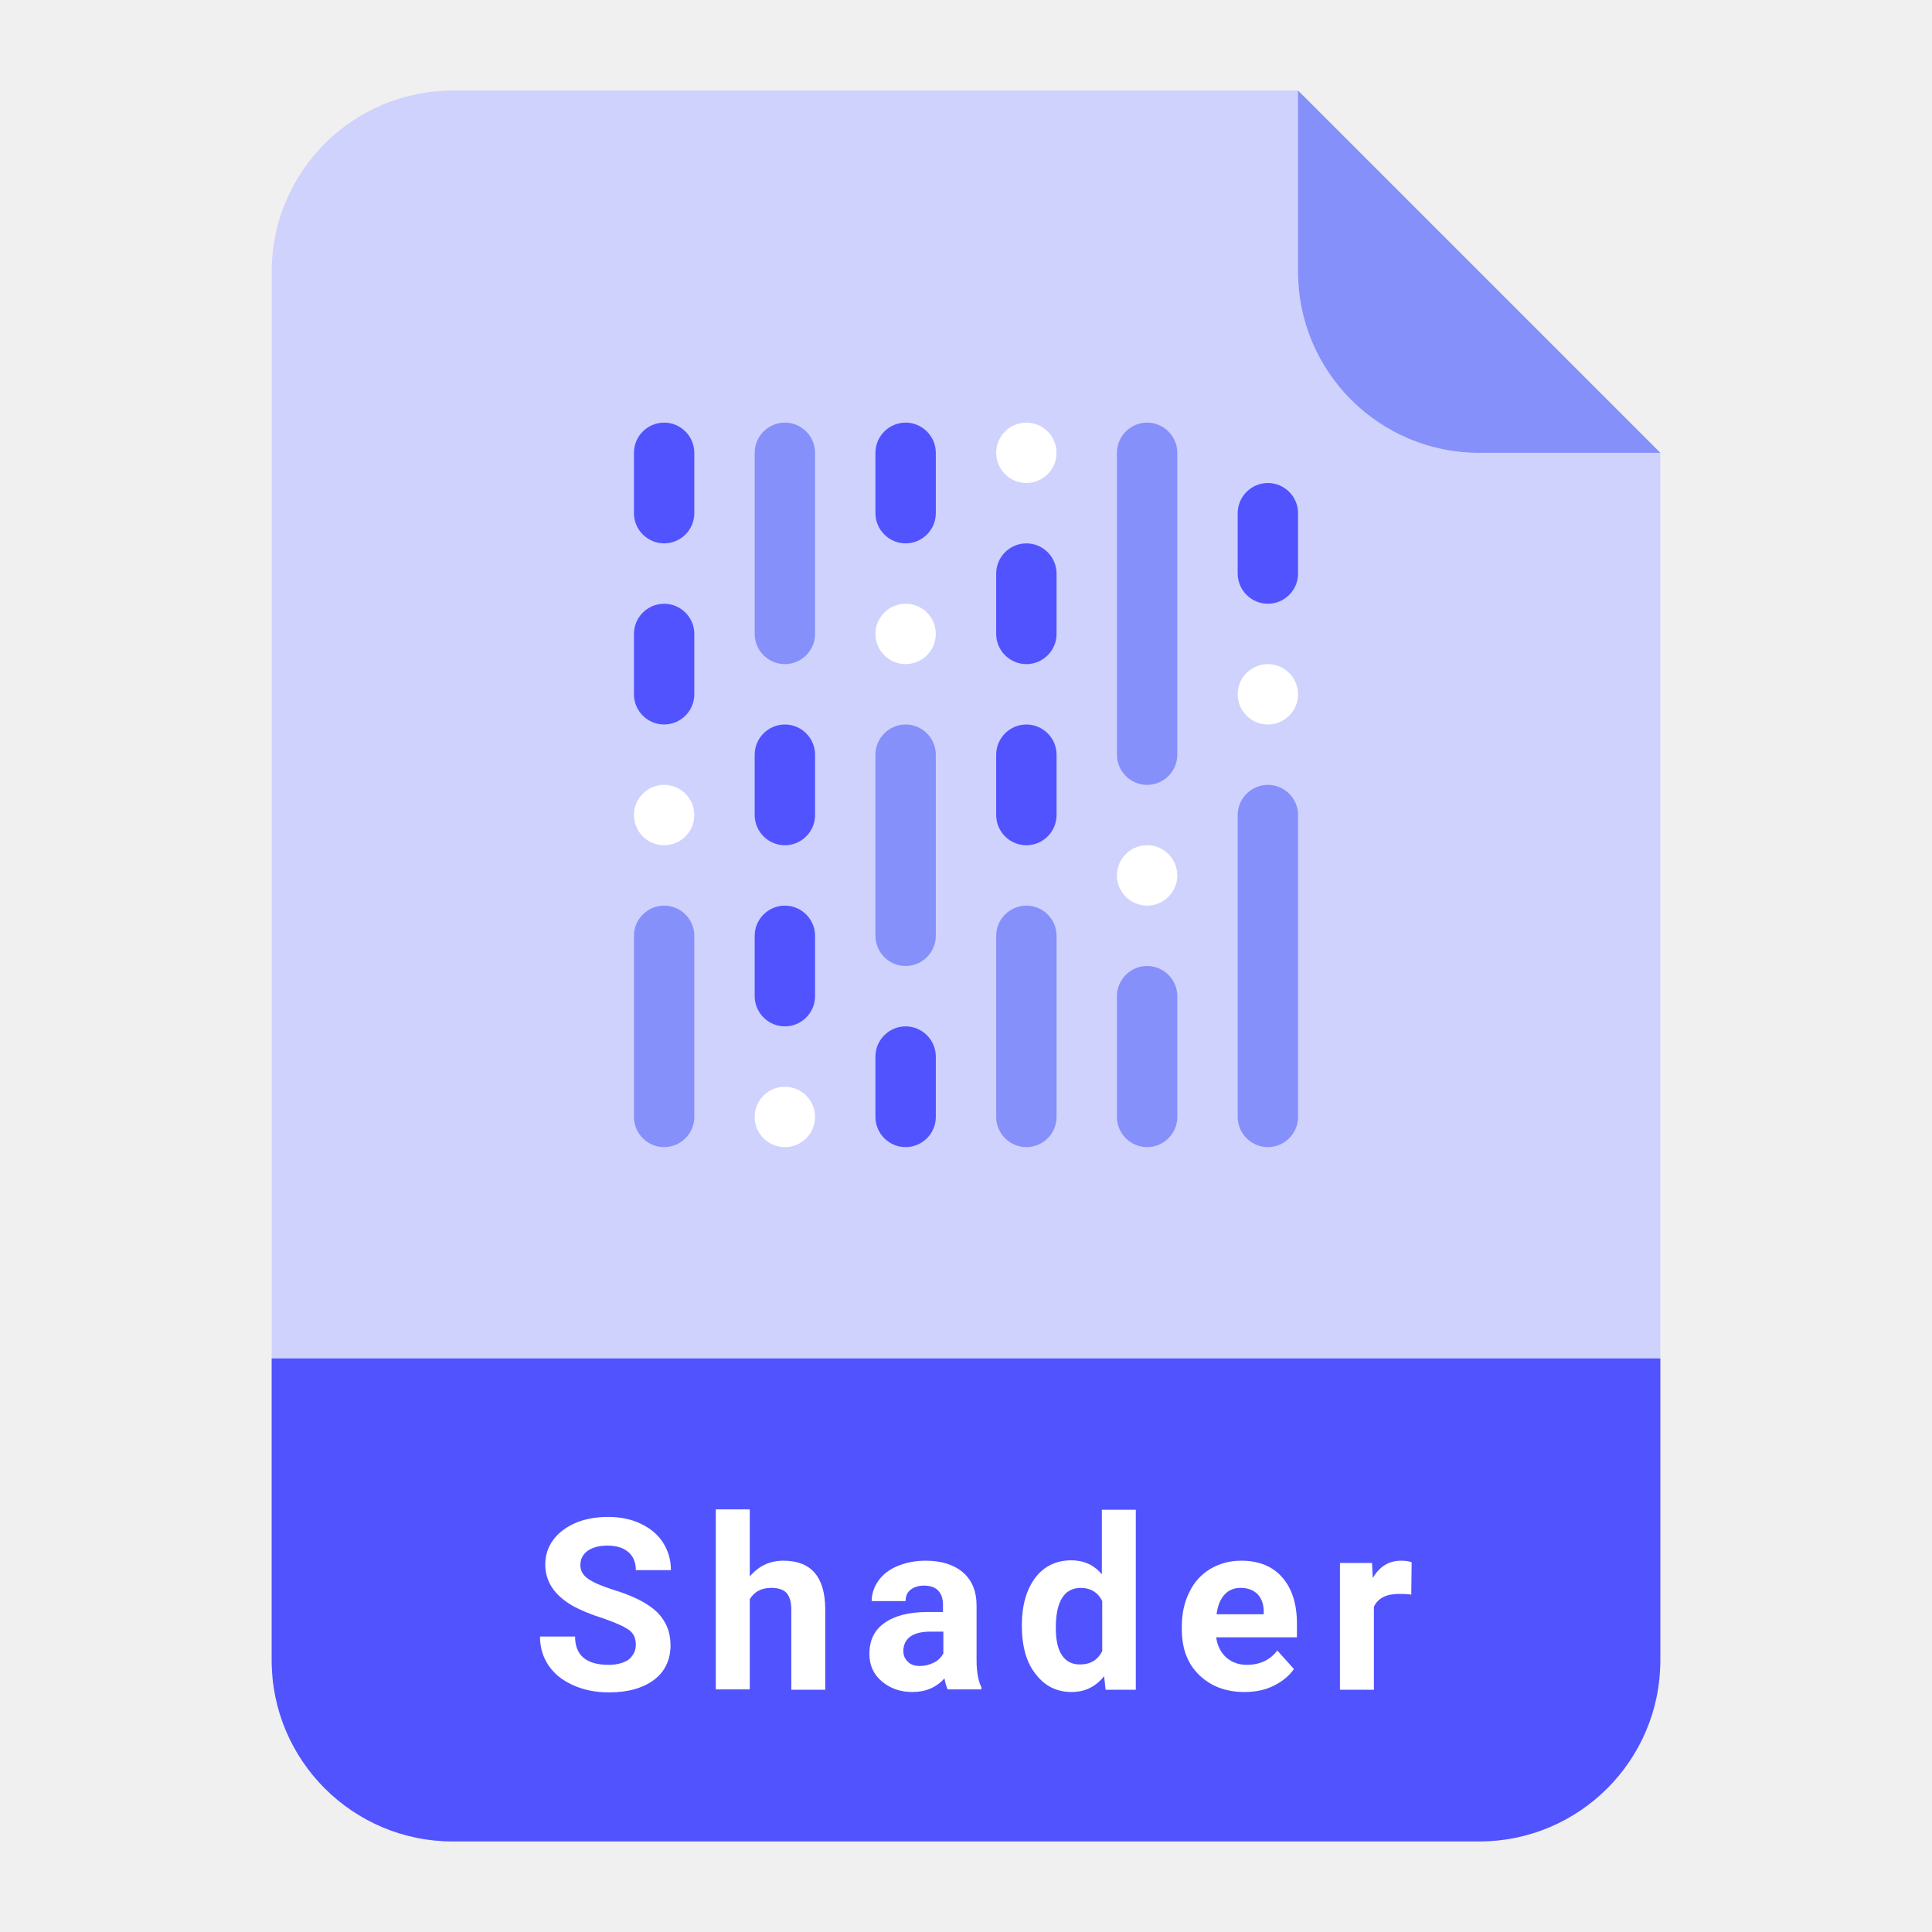
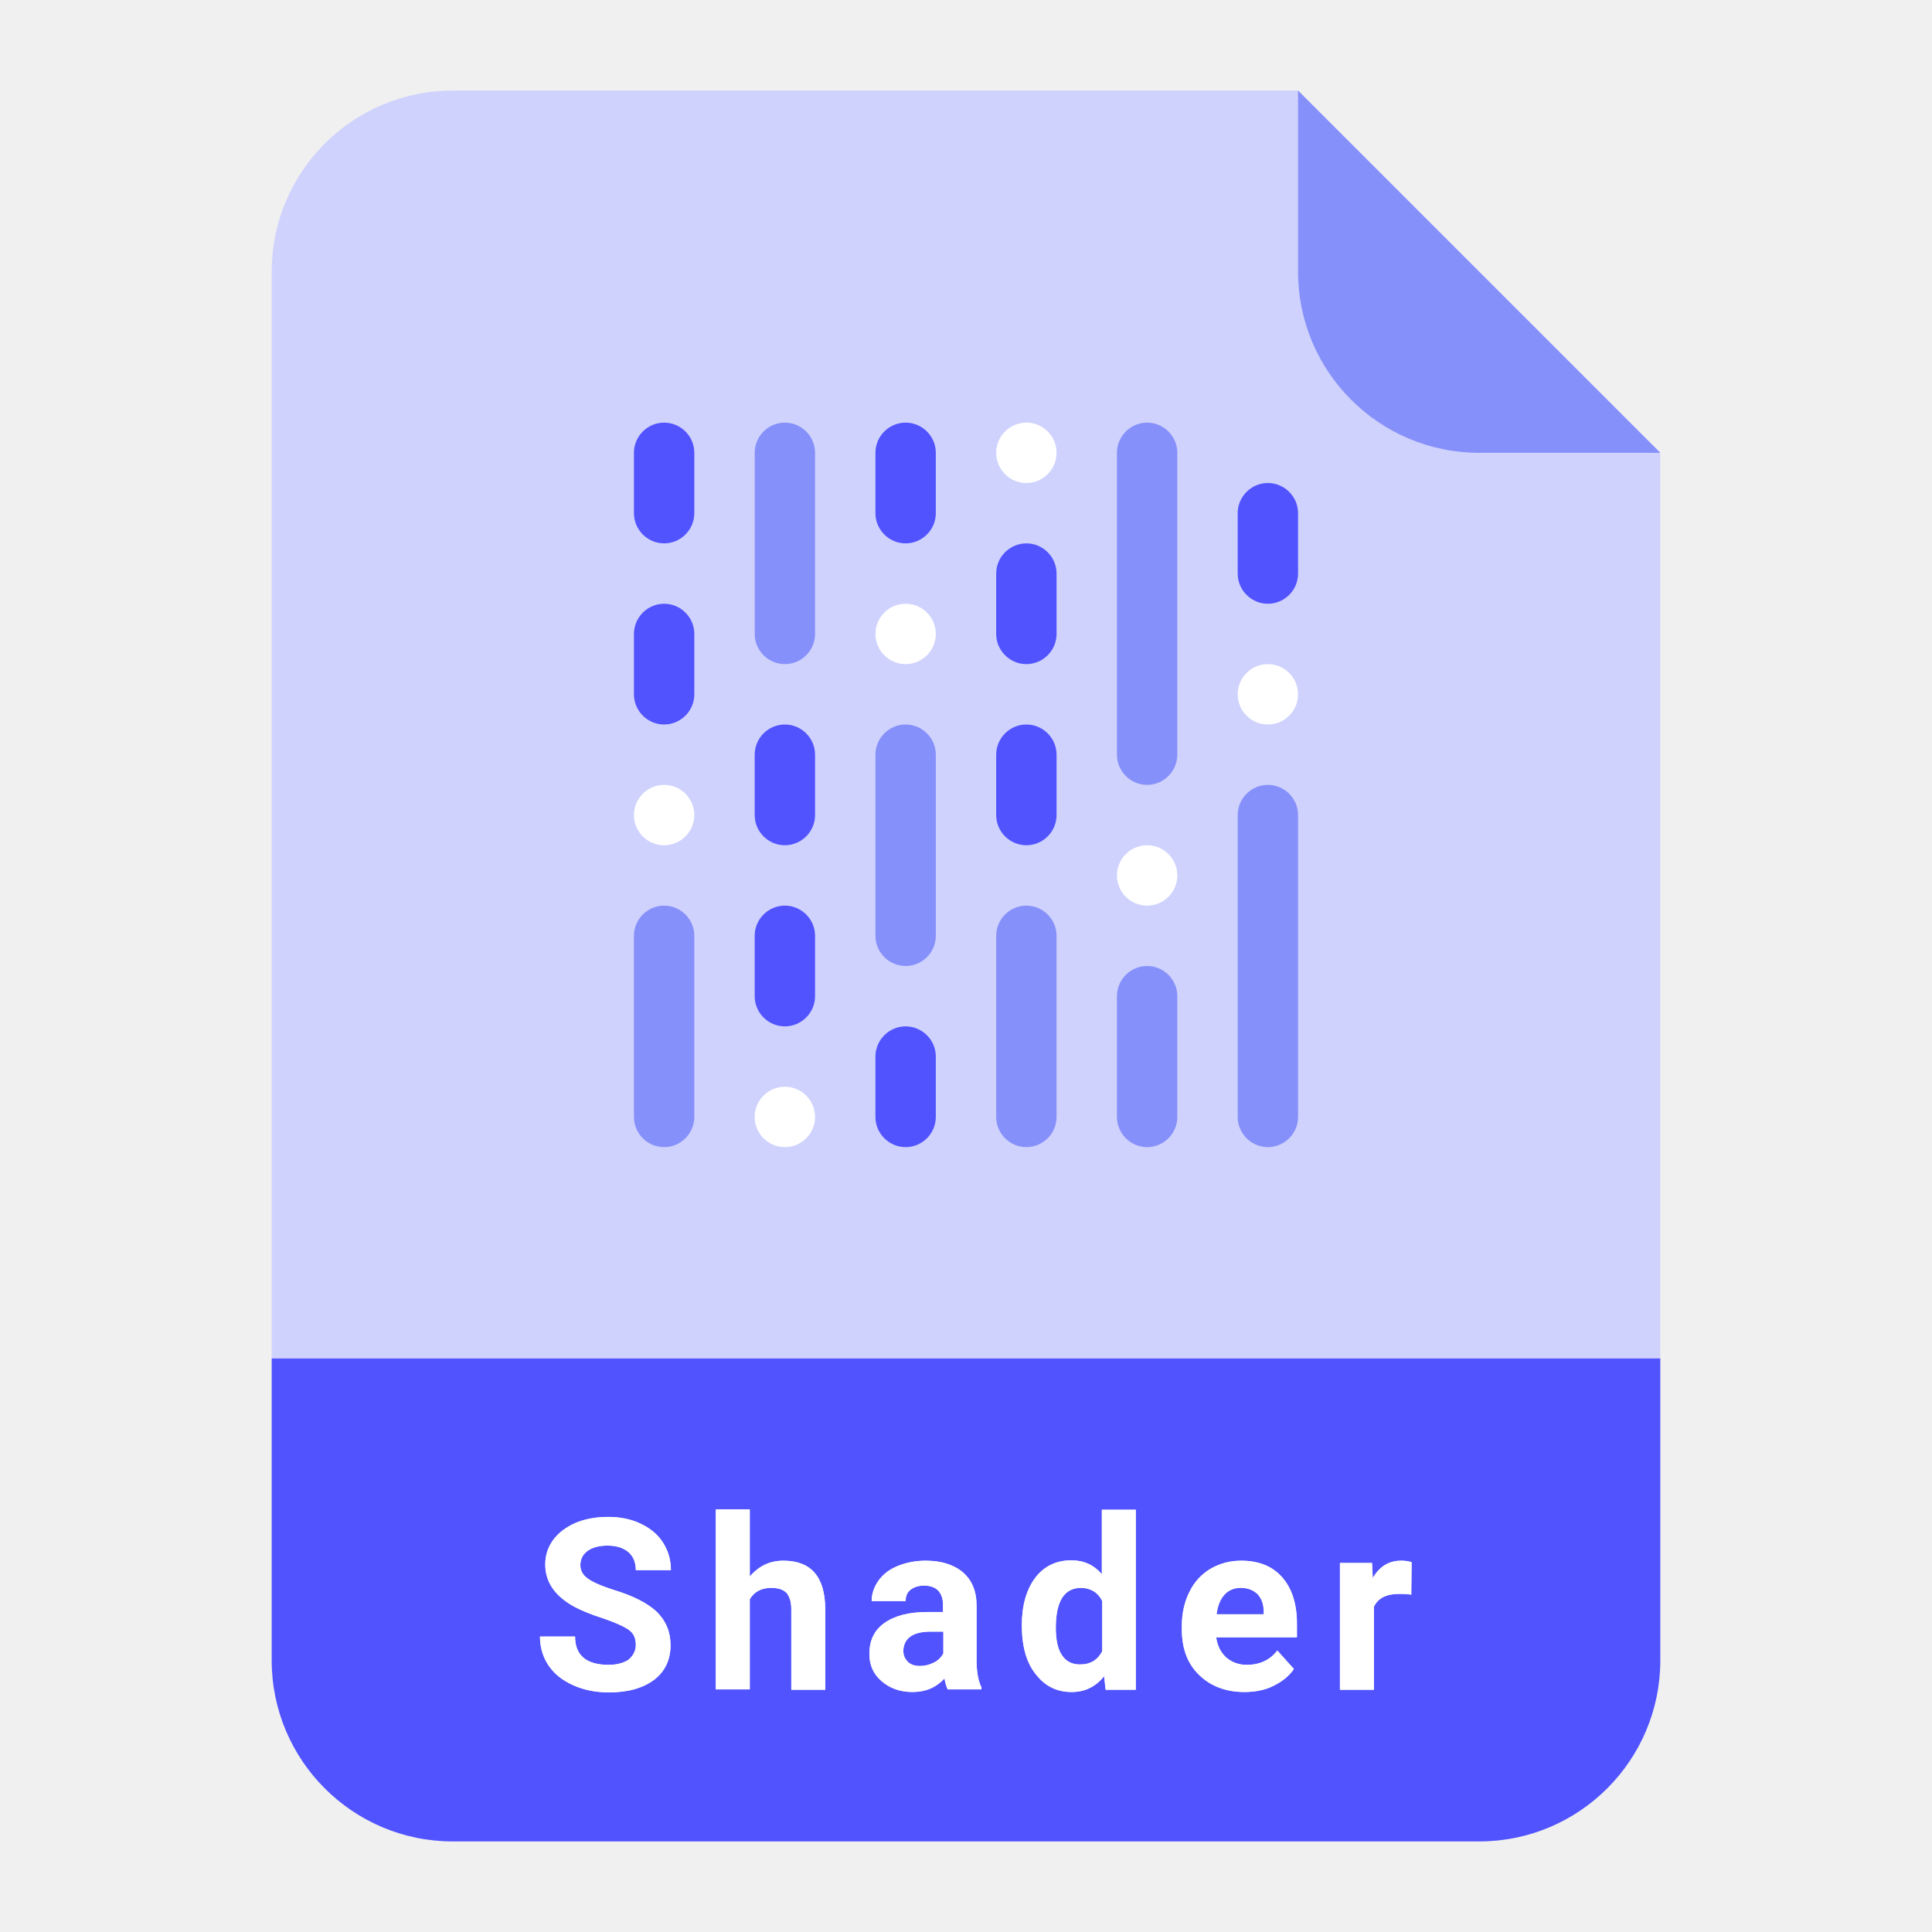
<svg xmlns="http://www.w3.org/2000/svg" version="1.0" id="Flat" x="0px" y="0px" width="512px" height="512px" viewBox="0 0 512 512" enable-background="new 0 0 512 512" xml:space="preserve">
-   <path fill="#CFD2FC" d="M392,488H120c-26.5,0-48-21.5-48-48l0,0V72c0-26.5,21.5-48,48-48h224l96,96v320C440,466.5,418.5,488,392,488  L392,488z" />
-   <path fill="#5153FF" d="M72,360h368l0,0v80c0,26.5-21.5,48-48,48l0,0H120c-26.5,0-48-21.5-48-48l0,0V360L72,360z" />
+   <g>
+     <path fill="#CFD2FC" d="M344,24H120c-26.5,0-48,21.5-48,48v288h368V120L344,24z" />
+     <path fill="#5153FF" d="M286.2,441.1c2.8,0,4.7-1.2,5.9-3.5v-13.3c-1.1-2.3-3.1-3.5-5.8-3.5c-4.3,0.1-6.5,3.6-6.5,10.6   c0,3.1,0.5,5.6,1.6,7.2C282.5,440.3,284.1,441.1,286.2,441.1z" />
+     <path fill="#5153FF" d="M334.9,427.1c0-2-0.6-3.5-1.6-4.6c-1.1-1.1-2.6-1.7-4.5-1.7c-1.8,0-3.2,0.6-4.3,1.8s-1.8,2.9-2.1,5.2h12.5   V427.1z" />
+     <path fill="#5153FF" d="M72,440c0,26.5,21.5,48,48,48h272c26.5,0,48-21.5,48-48v-80H72V440z M355.1,414.2h8.5l0.2,4   c1.8-3.1,4.3-4.6,7.5-4.6c1,0,1.9,0.1,2.8,0.4l-0.1,8.6c-1.2-0.2-2.3-0.2-3.2-0.2c-3.4,0-5.6,1.1-6.7,3.4v22h-9V414.2z    M313.2,430.9c0-3.4,0.7-6.4,2-9c1.3-2.7,3.2-4.7,5.5-6.1c2.4-1.4,5.1-2.2,8.2-2.2c4.6,0,8.2,1.4,10.8,4.3c2.6,2.9,4,7,4,12.3v3.7   h-21.4c0.3,2.2,1.2,4,2.6,5.3c1.5,1.3,3.3,2,5.5,2c3.5,0,6.2-1.3,8.1-3.8l4.4,4.9c-1.3,1.9-3.2,3.4-5.5,4.5   c-2.2,1.1-4.8,1.6-7.6,1.6c-4.9,0-8.9-1.5-12-4.5c-3.1-3-4.6-7-4.6-12.1V430.9z M274.3,418.2c2.3-3.1,5.6-4.7,9.6-4.7   c3.3,0,6,1.2,8.1,3.7v-17.1h9v47.7h-8l-0.4-3.6c-2.2,2.8-5.1,4.2-8.6,4.2c-4,0-7.1-1.6-9.5-4.7c-2.5-3.1-3.7-7.4-3.7-13   C270.8,425.5,272,421.3,274.3,418.2z M248.7,421.6c-0.8-0.9-2.1-1.4-3.8-1.4c-1.5,0-2.7,0.4-3.6,1.1c-0.9,0.7-1.3,1.7-1.3,3h-9   c0-1.9,0.6-3.7,1.8-5.4c1.2-1.7,2.9-3,5.1-3.9c2.2-0.9,4.7-1.4,7.4-1.4c4.1,0,7.4,1,9.9,3.1c2.4,2.1,3.6,5,3.6,8.8V440   c0,3.2,0.5,5.6,1.3,7.2v0.5h-8.9v0.1c-0.4-0.8-0.7-1.8-0.9-3c-2.2,2.4-5,3.6-8.5,3.6c-3.3,0-6-1-8.2-2.9c-2.2-1.9-3.2-4.3-3.2-7.2   c0-3.6,1.3-6.3,4-8.2s6.4-2.9,11.4-2.9h4.1v-1.9C249.9,423.7,249.5,422.5,248.7,421.6z M189.7,400h9v17.8c2.4-2.8,5.3-4.2,8.9-4.2   c7.3,0,11,4.2,11.1,12.7v21.5h-9v-21.3c0-1.9-0.4-3.3-1.2-4.3c-0.8-0.9-2.2-1.4-4.1-1.4c-2.6,0-4.5,1-5.7,3v23.9h-9V400z    M166.6,431.9c-1.3-0.9-3.5-1.9-6.7-3c-3.2-1-5.8-2.1-7.7-3.1c-5.1-2.8-7.7-6.5-7.7-11.2c0-2.4,0.7-4.6,2.1-6.5   c1.4-1.9,3.4-3.4,5.9-4.5c2.6-1.1,5.5-1.6,8.7-1.6s6.1,0.6,8.6,1.8c2.5,1.2,4.5,2.8,5.9,5c1.4,2.2,2.1,4.6,2.1,7.3h-9.3   c0-2.1-0.7-3.7-2-4.8c-1.3-1.1-3.1-1.7-5.5-1.7c-2.3,0-4,0.5-5.3,1.4c-1.3,1-1.9,2.2-1.9,3.8c0,1.5,0.7,2.7,2.2,3.7   s3.7,1.9,6.5,2.8c5.3,1.6,9.2,3.6,11.6,5.9c2.4,2.4,3.6,5.3,3.6,8.8c0,3.9-1.5,7-4.4,9.2c-3,2.2-6.9,3.3-11.9,3.3   c-3.5,0-6.6-0.6-9.5-1.9c-2.9-1.3-5-3-6.5-5.2s-2.3-4.8-2.3-7.7h9.3c0,5,3,7.5,8.9,7.5c2.2,0,3.9-0.5,5.2-1.3c1.3-1.1,2-2.4,2-4   C168.5,434.1,167.9,432.8,166.6,431.9z" />
+     <path fill="#5153FF" d="M239.4,437.1v0.5c0,1.1,0.4,2,1.2,2.8c0.8,0.8,1.9,1.1,3.2,1.1c1.3,0,2.5-0.3,3.7-0.9   c1.2-0.6,1.9-1.4,2.5-2.4v-5.8h-3.4C242.1,432.4,239.7,434,239.4,437.1z" />
+     <path fill="#FFFFFF" d="M166.5,439.9c-1.3,0.8-3,1.3-5.2,1.3c-5.9,0-8.9-2.5-8.9-7.5h-9.3c0,2.9,0.8,5.5,2.3,7.7s3.6,3.9,6.5,5.2   c2.9,1.3,6,1.9,9.5,1.9c5,0,8.9-1.1,11.9-3.3c2.9-2.2,4.4-5.3,4.4-9.2c0-3.5-1.2-6.4-3.6-8.8c-2.4-2.3-6.3-4.3-11.6-5.9   c-2.8-0.9-5-1.8-6.5-2.8s-2.2-2.2-2.2-3.7c0-1.6,0.6-2.8,1.9-3.8c1.3-0.9,3-1.4,5.3-1.4c2.4,0,4.2,0.6,5.5,1.7c1.3,1.1,2,2.7,2,4.8   h9.3c0-2.7-0.7-5.1-2.1-7.3c-1.4-2.2-3.4-3.8-5.9-5c-2.5-1.2-5.4-1.8-8.6-1.8s-6.1,0.5-8.7,1.6c-2.5,1.1-4.5,2.6-5.9,4.5   c-1.4,1.9-2.1,4.1-2.1,6.5c0,4.7,2.6,8.4,7.7,11.2c1.9,1,4.5,2.1,7.7,3.1c3.2,1.1,5.4,2.1,6.7,3c1.3,0.9,1.9,2.2,1.9,4   C168.5,437.5,167.8,438.8,166.5,439.9z" />
+     <path fill="#FFFFFF" d="M198.7,423.8c1.2-2,3.1-3,5.7-3c1.9,0,3.3,0.5,4.1,1.4c0.8,1,1.2,2.4,1.2,4.3v21.3h9v-21.5   c-0.1-8.5-3.8-12.7-11.1-12.7c-3.6,0-6.5,1.4-8.9,4.2V400h-9v47.7h9V423.8z" />
+     <path fill="#FFFFFF" d="M245.8,427.2c-5,0-8.7,1-11.4,2.9s-4,4.6-4,8.2c0,2.9,1,5.3,3.2,7.2c2.2,1.9,4.9,2.9,8.2,2.9   c3.5,0,6.3-1.2,8.5-3.6c0.2,1.2,0.5,2.2,0.9,3v-0.1h8.9v-0.5c-0.8-1.6-1.3-4-1.3-7.2v-14.5c0-3.8-1.2-6.7-3.6-8.8   c-2.5-2.1-5.8-3.1-9.9-3.1c-2.7,0-5.2,0.5-7.4,1.4c-2.2,0.9-3.9,2.2-5.1,3.9c-1.2,1.7-1.8,3.5-1.8,5.4h9c0-1.3,0.4-2.3,1.3-3   c0.9-0.7,2.1-1.1,3.6-1.1c1.7,0,3,0.5,3.8,1.4s1.2,2.1,1.2,3.7v1.9H245.8z M250,432.4v5.8c-0.6,1-1.3,1.8-2.5,2.4   c-1.2,0.6-2.4,0.9-3.7,0.9c-1.3,0-2.4-0.3-3.2-1.1c-0.8-0.8-1.2-1.7-1.2-2.8v-0.5c0.3-3.1,2.7-4.7,7.2-4.7H250z" />
+     <path fill="#FFFFFF" d="M284,448.4c3.5,0,6.4-1.4,8.6-4.2l0.4,3.6h8v-47.7h-9v17.1c-2.1-2.5-4.8-3.7-8.1-3.7c-4,0-7.3,1.6-9.6,4.7   c-2.3,3.1-3.5,7.3-3.5,12.5c0,5.6,1.2,9.9,3.7,13C276.9,446.8,280,448.4,284,448.4z M286.3,420.8c2.7,0,4.7,1.2,5.8,3.5v13.3   c-1.2,2.3-3.1,3.5-5.9,3.5c-2.1,0-3.7-0.8-4.8-2.5c-1.1-1.6-1.6-4.1-1.6-7.2C279.8,424.4,282,420.9,286.3,420.8z" />
+     <path fill="#FFFFFF" d="M329.8,448.4c2.8,0,5.4-0.5,7.6-1.6c2.3-1.1,4.2-2.6,5.5-4.5l-4.4-4.9c-1.9,2.5-4.6,3.8-8.1,3.8   c-2.2,0-4-0.7-5.5-2c-1.4-1.3-2.3-3.1-2.6-5.3h21.4v-3.7c0-5.3-1.4-9.4-4-12.3c-2.6-2.9-6.2-4.3-10.8-4.3c-3.1,0-5.8,0.8-8.2,2.2   c-2.3,1.4-4.2,3.4-5.5,6.1c-1.3,2.6-2,5.6-2,9v0.9c0,5.1,1.5,9.1,4.6,12.1C320.9,446.9,324.9,448.4,329.8,448.4z M324.5,422.6   c1.1-1.2,2.5-1.8,4.3-1.8c1.9,0,3.4,0.6,4.5,1.7c1,1.1,1.6,2.6,1.6,4.6v0.7h-12.5C322.7,425.5,323.4,423.8,324.5,422.6z" />
+     <path fill="#FFFFFF" d="M364.1,425.8c1.1-2.3,3.3-3.4,6.7-3.4c0.9,0,2,0,3.2,0.2l0.1-8.6c-0.9-0.3-1.8-0.4-2.8-0.4   c-3.2,0-5.7,1.5-7.5,4.6l-0.2-4h-8.5v33.6h9V425.8z" />
+   </g>
  <path fill="#8690FA" d="M440,120h-48c-26.5,0-48-21.5-48-48V24L440,120z" />
  <path fill="#5153FF" d="M240,144c-4.4,0-8-3.6-8-8v-16c0-4.4,3.6-8,8-8s8,3.6,8,8v16C248,140.4,244.4,144,240,144z" />
  <g>
    <path fill="#8690FA" d="M208,176c-4.4,0-8-3.6-8-8v-48c0-4.4,3.6-8,8-8s8,3.6,8,8v48C216,172.4,212.4,176,208,176z" />
    <path fill="#8690FA" d="M176,304c-4.4,0-8-3.6-8-8v-48c0-4.4,3.6-8,8-8s8,3.6,8,8v48C184,300.4,180.4,304,176,304z" />
    <path fill="#8690FA" d="M336,304c-4.4,0-8-3.6-8-8v-80c0-4.4,3.6-8,8-8s8,3.6,8,8v80C344,300.4,340.4,304,336,304z" />
  </g>
  <path fill="#5153FF" d="M176,192c-4.4,0-8-3.6-8-8v-16c0-4.4,3.6-8,8-8s8,3.6,8,8v16C184,188.4,180.4,192,176,192z" />
  <path fill="#5153FF" d="M208,272c-4.4,0-8-3.6-8-8v-16c0-4.4,3.6-8,8-8s8,3.6,8,8v16C216,268.4,212.4,272,208,272z" />
  <circle fill="#FFFFFF" cx="208" cy="296" r="8" />
  <circle fill="#FFFFFF" cx="176" cy="216" r="8" />
  <circle fill="#FFFFFF" cx="240" cy="168" r="8" />
  <path fill="#8690FA" d="M240,256c-4.4,0-8-3.6-8-8v-48c0-4.4,3.6-8,8-8s8,3.6,8,8v48C248,252.4,244.4,256,240,256z" />
  <path fill="#5153FF" d="M208,224c-4.4,0-8-3.6-8-8v-16c0-4.4,3.6-8,8-8s8,3.6,8,8v16C216,220.4,212.4,224,208,224z" />
  <circle fill="#FFFFFF" cx="336" cy="184" r="8" />
  <path fill="#8690FA" d="M272,304c-4.4,0-8-3.6-8-8v-48c0-4.4,3.6-8,8-8s8,3.6,8,8v48C280,300.4,276.4,304,272,304z" />
  <path fill="#5153FF" d="M272,176c-4.4,0-8-3.6-8-8v-16c0-4.4,3.6-8,8-8s8,3.6,8,8v16C280,172.4,276.4,176,272,176z" />
  <circle fill="#FFFFFF" cx="272" cy="120" r="8" />
  <path fill="#5153FF" d="M272,224c-4.4,0-8-3.6-8-8v-16c0-4.4,3.6-8,8-8s8,3.6,8,8v16C280,220.4,276.4,224,272,224z" />
  <path fill="#5153FF" d="M176,144c-4.4,0-8-3.6-8-8v-16c0-4.4,3.6-8,8-8s8,3.6,8,8v16C184,140.4,180.4,144,176,144z" />
  <path fill="#8690FA" d="M304,208c-4.4,0-8-3.6-8-8v-80c0-4.4,3.6-8,8-8s8,3.6,8,8v80C312,204.4,308.4,208,304,208z" />
  <circle fill="#FFFFFF" cx="304" cy="232" r="8" />
  <path fill="#8690FA" d="M304,304c-4.4,0-8-3.6-8-8v-32c0-4.4,3.6-8,8-8s8,3.6,8,8v32C312,300.4,308.4,304,304,304z" />
  <path fill="#5153FF" d="M240,304c-4.4,0-8-3.6-8-8v-16c0-4.4,3.6-8,8-8s8,3.6,8,8v16C248,300.4,244.4,304,240,304z" />
  <path fill="#5153FF" d="M336,160c-4.4,0-8-3.6-8-8v-16c0-4.4,3.6-8,8-8s8,3.6,8,8v16C344,156.4,340.4,160,336,160z" />
-   <g>
-     <path fill="#FFFFFF" d="M168.5,435.9c0-1.8-0.6-3.1-1.9-4s-3.5-1.9-6.7-3c-3.2-1-5.8-2.1-7.7-3.1c-5.1-2.8-7.7-6.5-7.7-11.2   c0-2.4,0.7-4.6,2.1-6.5c1.4-1.9,3.4-3.4,5.9-4.5c2.6-1.1,5.5-1.6,8.7-1.6c3.2,0,6.1,0.6,8.6,1.8c2.5,1.2,4.5,2.8,5.9,5   s2.1,4.6,2.1,7.3h-9.3c0-2.1-0.7-3.7-2-4.8c-1.3-1.1-3.1-1.7-5.5-1.7c-2.3,0-4,0.5-5.3,1.4c-1.3,1-1.9,2.2-1.9,3.8   c0,1.5,0.7,2.7,2.2,3.7c1.5,1,3.7,1.9,6.5,2.8c5.3,1.6,9.2,3.6,11.6,5.9c2.4,2.4,3.6,5.3,3.6,8.8c0,3.9-1.5,7-4.4,9.2   c-3,2.2-6.9,3.3-11.9,3.3c-3.5,0-6.6-0.6-9.5-1.9s-5-3-6.5-5.2s-2.3-4.8-2.3-7.7h9.3c0,5,3,7.5,8.9,7.5c2.2,0,3.9-0.5,5.2-1.3   C167.8,438.8,168.5,437.5,168.5,435.9z" />
-     <path fill="#FFFFFF" d="M198.6,417.9c2.4-2.9,5.4-4.3,9-4.3c7.3,0,11,4.2,11.1,12.7v21.5h-9v-21.3c0-1.9-0.4-3.3-1.2-4.3   c-0.8-0.9-2.2-1.4-4.1-1.4c-2.6,0-4.5,1-5.7,3v23.9h-9v-47.7h9V417.9z" />
-     <path fill="#FFFFFF" d="M251.2,447.8c-0.4-0.8-0.7-1.8-0.9-3c-2.2,2.4-5,3.6-8.5,3.6c-3.3,0-6-1-8.2-2.9s-3.2-4.3-3.2-7.2   c0-3.6,1.3-6.3,4-8.2s6.4-2.9,11.4-2.9h4.1v-1.9c0-1.6-0.4-2.8-1.2-3.7c-0.8-0.9-2.1-1.4-3.8-1.4c-1.5,0-2.7,0.4-3.6,1.1   c-0.9,0.7-1.3,1.7-1.3,3h-9c0-1.9,0.6-3.7,1.8-5.4s2.9-3,5.1-3.9c2.2-0.9,4.7-1.4,7.4-1.4c4.1,0,7.4,1,9.9,3.1   c2.4,2.1,3.6,5,3.6,8.8V440c0,3.2,0.5,5.6,1.3,7.2v0.5H251.2z M243.8,441.5c1.3,0,2.5-0.3,3.7-0.9s1.9-1.4,2.5-2.4v-5.8h-3.4   c-4.5,0-6.9,1.6-7.2,4.7l0,0.5c0,1.1,0.4,2,1.2,2.8C241.4,441.2,242.5,441.5,243.8,441.5z" />
-     <path fill="#FFFFFF" d="M270.8,430.7c0-5.2,1.2-9.4,3.5-12.5c2.3-3.1,5.6-4.7,9.6-4.7c3.3,0,6,1.2,8.1,3.7v-17.1h9v47.7H293   l-0.4-3.6c-2.2,2.8-5.1,4.2-8.6,4.2c-4,0-7.1-1.6-9.5-4.7C272,440.6,270.8,436.3,270.8,430.7z M279.8,431.4c0,3.1,0.5,5.6,1.6,7.2   c1.1,1.7,2.7,2.5,4.8,2.5c2.8,0,4.7-1.2,5.9-3.5v-13.3c-1.1-2.3-3.1-3.5-5.8-3.5C282,420.9,279.8,424.4,279.8,431.4z" />
-     <path fill="#FFFFFF" d="M329.8,448.4c-4.9,0-8.9-1.5-12-4.5c-3.1-3-4.6-7-4.6-12.1v-0.9c0-3.4,0.7-6.4,2-9c1.3-2.7,3.2-4.7,5.5-6.1   c2.4-1.4,5.1-2.2,8.2-2.2c4.6,0,8.2,1.4,10.8,4.3c2.6,2.9,4,7,4,12.3v3.7h-21.4c0.3,2.2,1.2,4,2.6,5.3c1.5,1.3,3.3,2,5.5,2   c3.5,0,6.2-1.3,8.1-3.8l4.4,4.9c-1.3,1.9-3.2,3.4-5.5,4.5C335.2,447.9,332.6,448.4,329.8,448.4z M328.8,420.8   c-1.8,0-3.2,0.6-4.3,1.8c-1.1,1.2-1.8,2.9-2.1,5.2h12.5v-0.7c0-2-0.6-3.5-1.6-4.6C332.2,421.4,330.7,420.8,328.8,420.8z" />
-     <path fill="#FFFFFF" d="M374,422.6c-1.2-0.2-2.3-0.2-3.2-0.2c-3.4,0-5.6,1.1-6.7,3.4v22h-9v-33.6h8.5l0.2,4   c1.8-3.1,4.3-4.6,7.5-4.6c1,0,1.9,0.1,2.8,0.4L374,422.6z" />
-   </g>
</svg>
